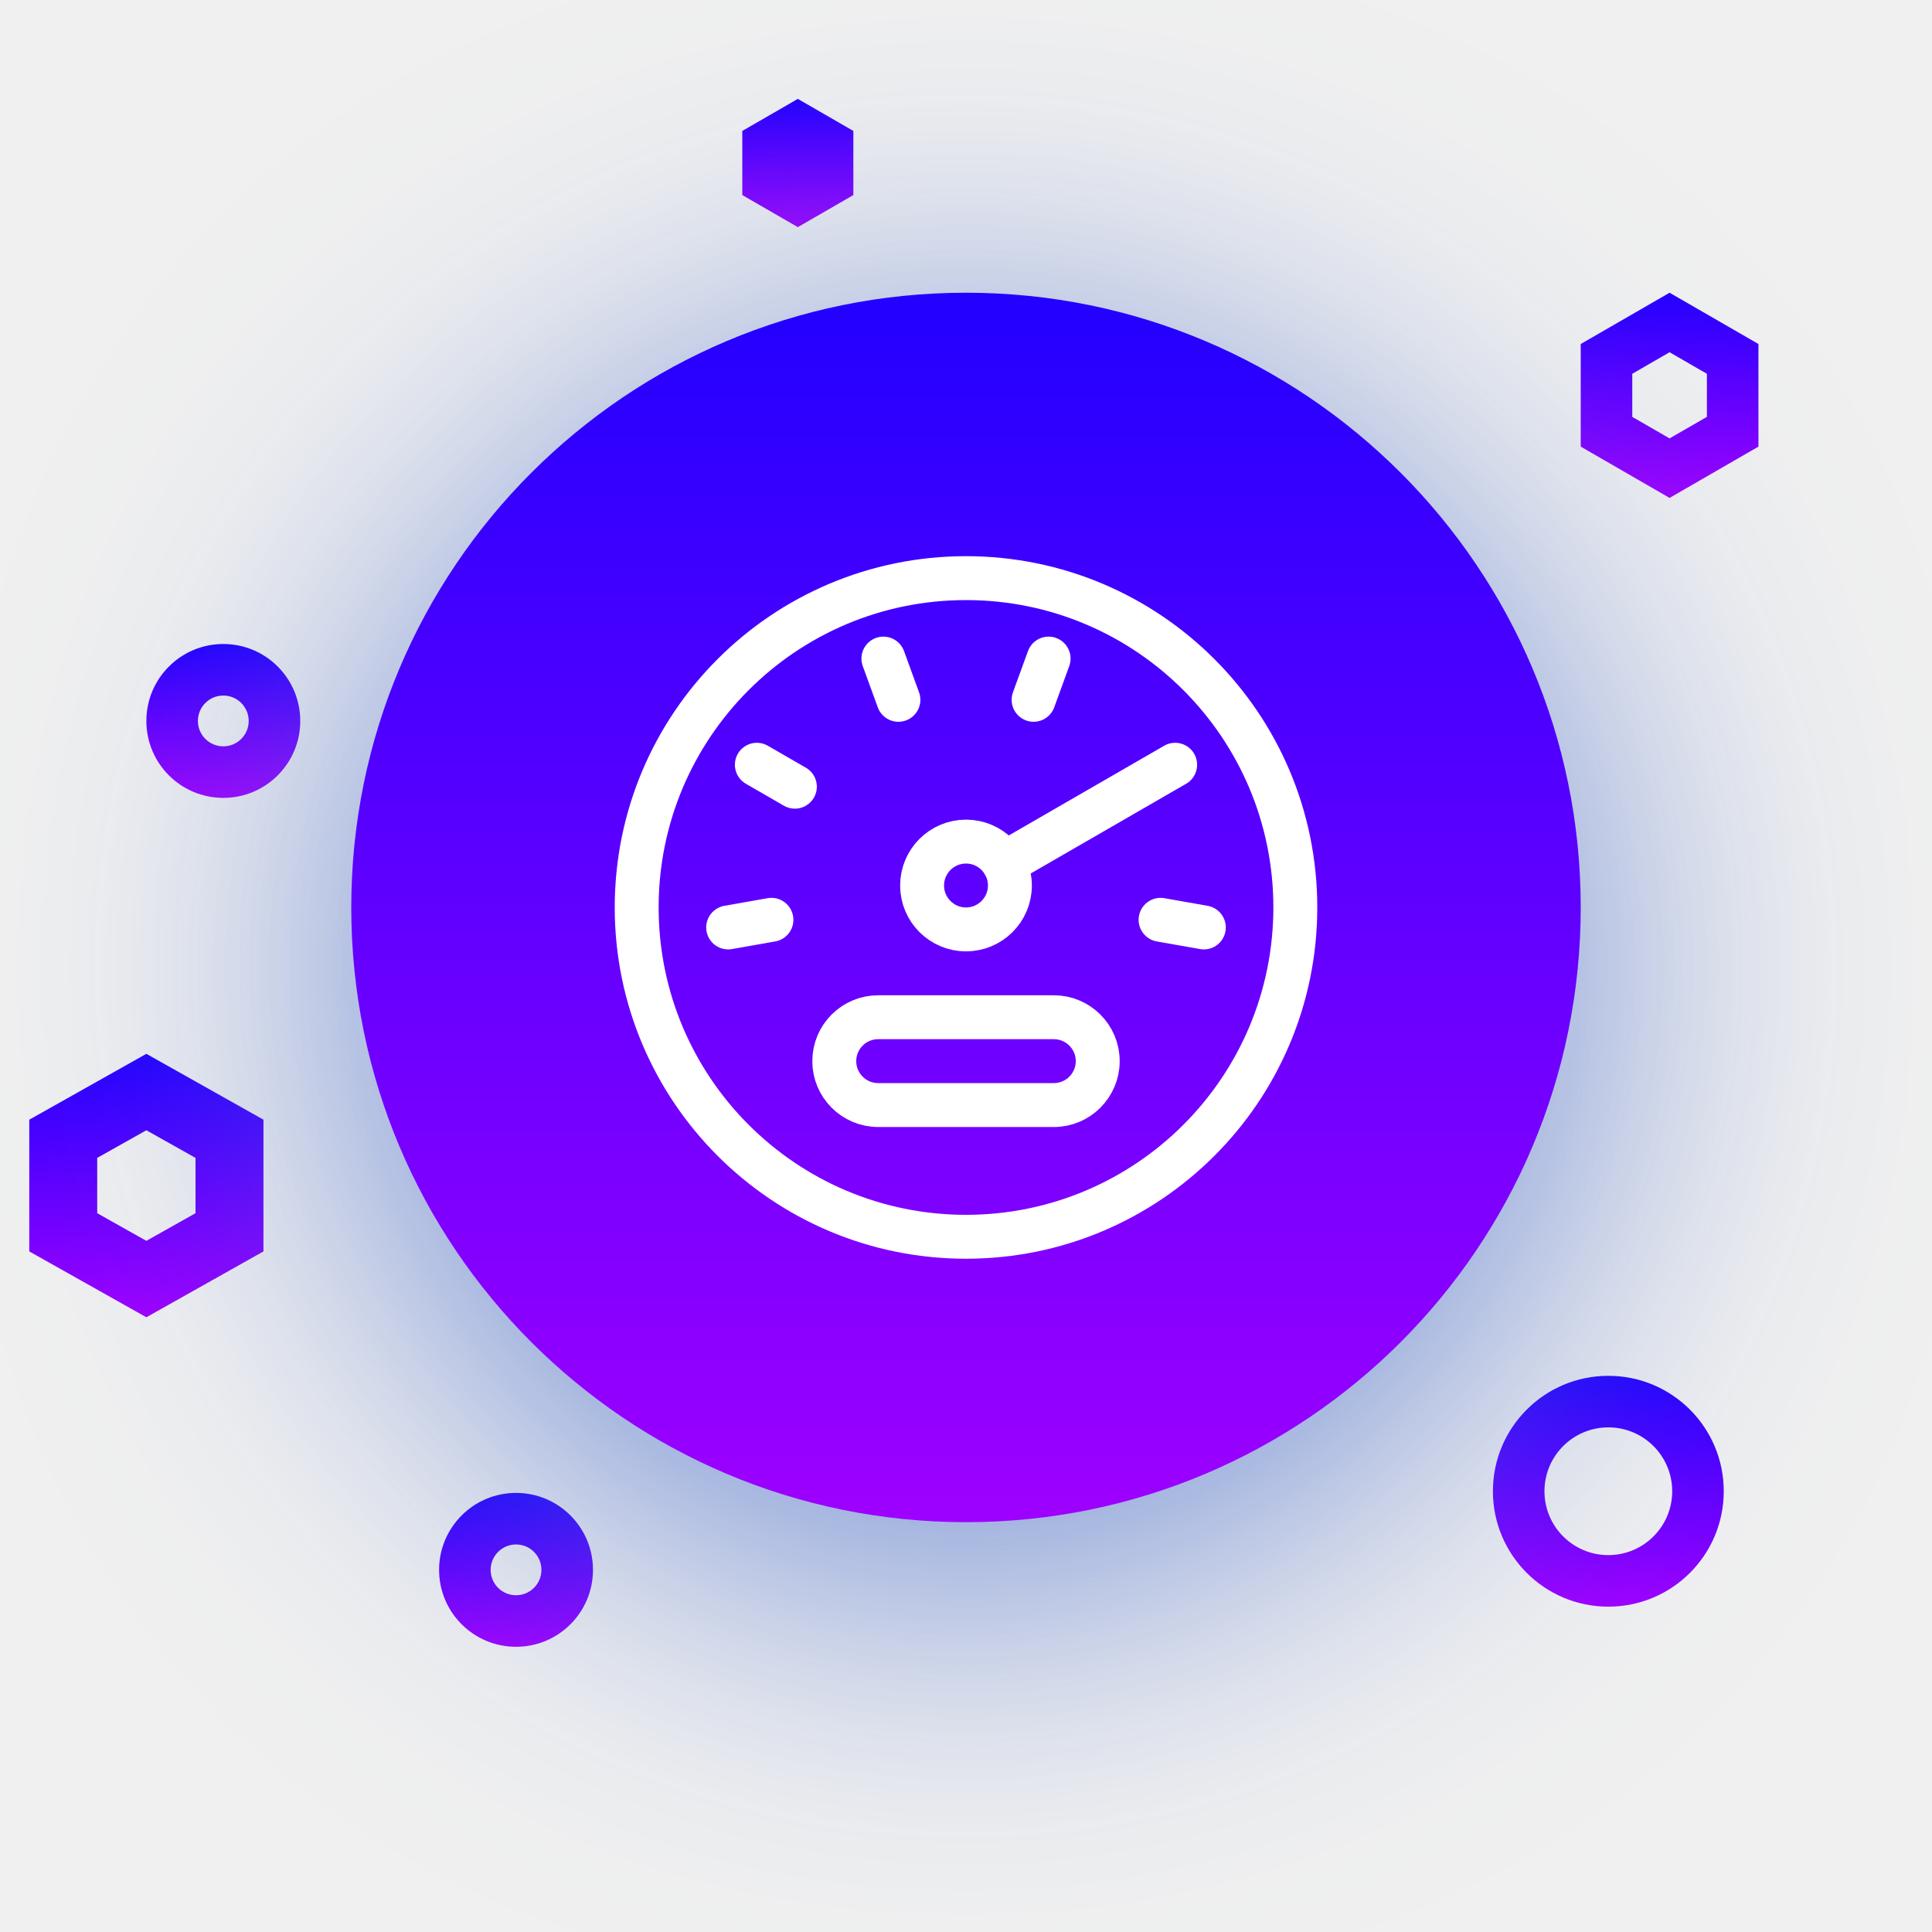
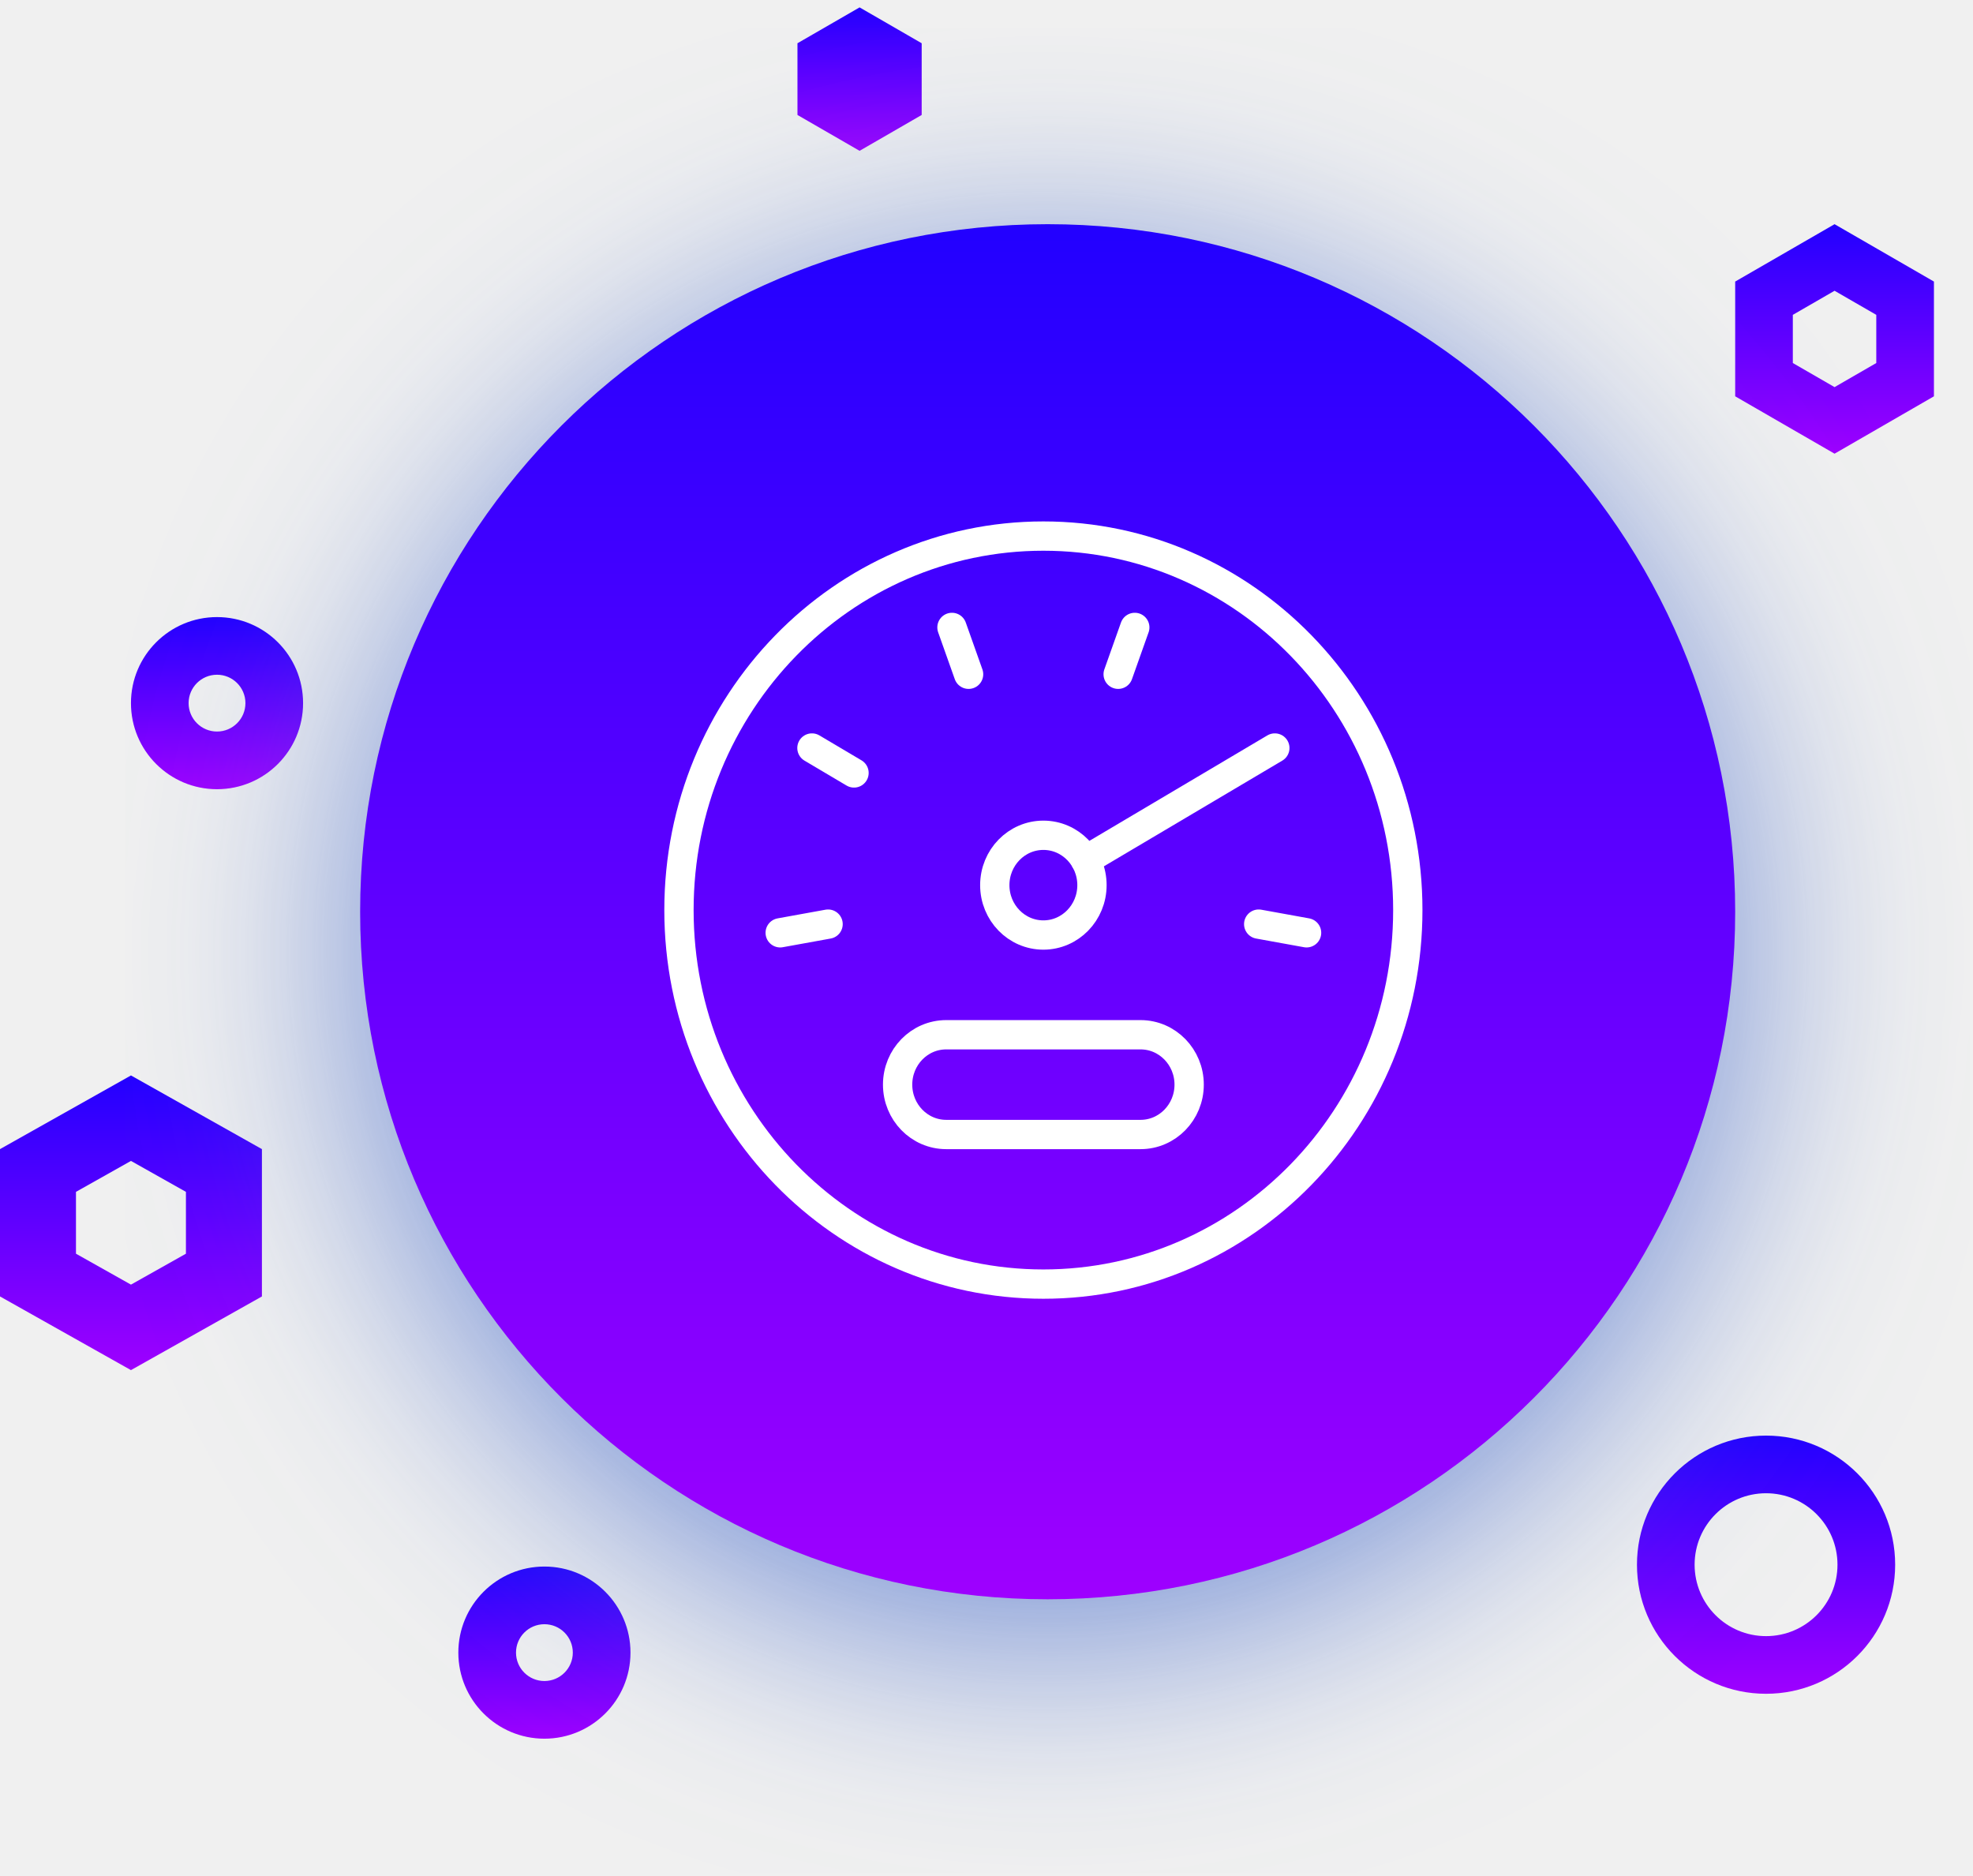
- <svg xmlns="http://www.w3.org/2000/svg" width="66" height="66" viewBox="0 0 66 66" fill="none">
-   <path fill-rule="evenodd" clip-rule="evenodd" d="M7.629 25.496C8.108 25.496 8.496 25.108 8.496 24.629C8.496 24.149 8.108 23.761 7.629 23.761C7.149 23.761 6.761 24.149 6.761 24.629C6.761 25.108 7.149 25.496 7.629 25.496ZM7.629 27.257C9.08 27.257 10.257 26.081 10.257 24.629C10.257 23.177 9.08 22 7.629 22C6.177 22 5 23.177 5 24.629C5 26.081 6.177 27.257 7.629 27.257Z" fill="url(#paint0_linear_1_36)" />
-   <path fill-rule="evenodd" clip-rule="evenodd" d="M17.629 54.496C18.108 54.496 18.496 54.108 18.496 53.629C18.496 53.15 18.108 52.761 17.629 52.761C17.149 52.761 16.761 53.15 16.761 53.629C16.761 54.108 17.149 54.496 17.629 54.496ZM17.629 56.257C19.081 56.257 20.257 55.081 20.257 53.629C20.257 52.177 19.081 51 17.629 51C16.177 51 15 52.177 15 53.629C15 55.081 16.177 56.257 17.629 56.257Z" fill="url(#paint1_linear_1_36)" />
-   <path fill-rule="evenodd" clip-rule="evenodd" d="M54.943 53.125C56.148 53.125 57.125 52.148 57.125 50.943C57.125 49.738 56.148 48.761 54.943 48.761C53.738 48.761 52.761 49.738 52.761 50.943C52.761 52.148 53.738 53.125 54.943 53.125ZM54.943 54.886C57.121 54.886 58.886 53.121 58.886 50.943C58.886 48.765 57.121 47 54.943 47C52.765 47 51 48.765 51 50.943C51 53.121 52.765 54.886 54.943 54.886Z" fill="url(#paint2_linear_1_36)" />
-   <path fill-rule="evenodd" clip-rule="evenodd" d="M57.035 12.033L55.761 12.769V14.241L57.035 14.976L58.31 14.241V12.769L57.035 12.033ZM60.071 11.752L57.035 10L54 11.752V15.257L57.035 17.01L60.071 15.257V11.752Z" fill="url(#paint3_linear_1_36)" />
-   <path fill-rule="evenodd" clip-rule="evenodd" d="M5 38.611L3.321 39.555V41.445L5 42.389L6.679 41.445V39.555L5 38.611ZM9 38.25L5 36L1 38.25V42.75L5 45L9 42.75V38.25Z" fill="url(#paint4_linear_1_36)" />
-   <path fill-rule="evenodd" clip-rule="evenodd" d="M25.358 6.664V4.473L27.255 3.378L29.152 4.473V6.664L27.255 7.759L25.358 6.664Z" fill="url(#paint5_linear_1_36)" />
-   <g filter="url(#filter0_d_1_36)">
-     <circle cx="33" cy="31" r="21" fill="url(#paint6_linear_1_36)" />
+ <svg xmlns="http://www.w3.org/2000/svg" width="101" height="96" viewBox="0 0 101 96" fill="none">
+   <path fill-rule="evenodd" clip-rule="evenodd" d="M11.109 37.447C11.912 37.447 12.564 36.796 12.564 35.993C12.564 35.19 11.912 34.539 11.109 34.539C10.306 34.539 9.655 35.19 9.655 35.993C9.655 36.796 10.306 37.447 11.109 37.447ZM11.109 40.399C13.543 40.399 15.515 38.426 15.515 35.993C15.515 33.56 13.543 31.588 11.109 31.588C8.676 31.588 6.704 33.56 6.704 35.993C6.704 38.426 8.676 40.399 11.109 40.399Z" fill="url(#paint0_linear_8_169)" />
+   <path fill-rule="evenodd" clip-rule="evenodd" d="M27.869 86.05C28.672 86.05 29.323 85.399 29.323 84.596C29.323 83.793 28.672 83.142 27.869 83.142C27.066 83.142 26.415 83.793 26.415 84.596C26.415 85.399 27.066 86.05 27.869 86.05ZM27.869 89.002C30.302 89.002 32.275 87.029 32.275 84.596C32.275 82.163 30.302 80.19 27.869 80.19C25.436 80.19 23.463 82.163 23.463 84.596C23.463 87.029 25.436 89.002 27.869 89.002Z" fill="url(#paint1_linear_8_169)" />
+   <path fill-rule="evenodd" clip-rule="evenodd" d="M90.406 83.752C92.426 83.752 94.063 82.115 94.063 80.095C94.063 78.075 92.426 76.438 90.406 76.438C88.387 76.438 86.749 78.075 86.749 80.095C86.749 82.115 88.387 83.752 90.406 83.752ZM90.406 86.703C94.056 86.703 97.015 83.745 97.015 80.095C97.015 76.445 94.056 73.487 90.406 73.487C86.757 73.487 83.798 76.445 83.798 80.095C83.798 83.745 86.757 86.703 90.406 86.703Z" fill="url(#paint2_linear_8_169)" />
+   <path fill-rule="evenodd" clip-rule="evenodd" d="M93.913 14.884L91.777 16.117V18.583L93.913 19.816L96.049 18.583V16.117L93.913 14.884ZM99 14.413L93.913 11.476L88.826 14.413V20.287L93.913 23.224L99 20.287V14.413Z" fill="url(#paint3_linear_8_169)" />
+   <path fill-rule="evenodd" clip-rule="evenodd" d="M6.704 59.426L3.889 61.01V64.176L6.704 65.759L9.518 64.176V61.01L6.704 59.426ZM13.408 58.822L6.704 55.051L0 58.822V66.364L6.704 70.135L13.408 66.364V58.822Z" fill="url(#paint4_linear_8_169)" />
+   <path fill-rule="evenodd" clip-rule="evenodd" d="M40.823 5.885V2.214L44.003 0.378L47.182 2.214V5.885L44.003 7.721L40.823 5.885Z" fill="url(#paint5_linear_8_169)" />
+   <g filter="url(#filter0_d_8_169)">
+     <circle cx="53.631" cy="46.671" r="35.195" fill="url(#paint6_linear_8_169)" />
  </g>
-   <path fill-rule="evenodd" clip-rule="evenodd" d="M33 42.25C39.213 42.25 44.25 37.213 44.25 31C44.25 24.787 39.213 19.75 33 19.75C26.787 19.75 21.75 24.787 21.75 31C21.75 37.213 26.787 42.25 33 42.25Z" stroke="white" stroke-width="1.5" stroke-linecap="round" stroke-linejoin="round" />
-   <path fill-rule="evenodd" clip-rule="evenodd" d="M33 31.75C33.828 31.75 34.5 31.078 34.5 30.25C34.5 29.422 33.828 28.75 33 28.75C32.172 28.75 31.5 29.422 31.5 30.25C31.5 31.078 32.172 31.75 33 31.75Z" stroke="white" stroke-width="1.5" stroke-linecap="round" stroke-linejoin="round" />
-   <path fill-rule="evenodd" clip-rule="evenodd" d="M37.5 36.25C37.5 37.078 36.828 37.75 36 37.75H30C29.172 37.75 28.5 37.078 28.5 36.25C28.5 35.422 29.172 34.75 30 34.75H36C36.828 34.75 37.5 35.422 37.5 36.25Z" stroke="white" stroke-width="1.5" stroke-linecap="round" stroke-linejoin="round" />
-   <path d="M30.178 22.498L30.691 23.907" stroke="white" stroke-width="1.5" stroke-linecap="round" stroke-linejoin="round" />
-   <path d="M25.855 26.125L27.154 26.875" stroke="white" stroke-width="1.5" stroke-linecap="round" stroke-linejoin="round" />
-   <path d="M24.875 31.683L26.353 31.422" stroke="white" stroke-width="1.5" stroke-linecap="round" stroke-linejoin="round" />
-   <path d="M35.822 22.498L35.309 23.907" stroke="white" stroke-width="1.5" stroke-linecap="round" stroke-linejoin="round" />
-   <path d="M40.145 26.125L34.299 29.5" stroke="white" stroke-width="1.5" stroke-linecap="round" stroke-linejoin="round" />
-   <path d="M41.125 31.683L39.647 31.422" stroke="white" stroke-width="1.5" stroke-linecap="round" stroke-linejoin="round" />
+   <path fill-rule="evenodd" clip-rule="evenodd" d="M53.412 65.732C63.714 65.732 72.067 57.16 72.067 46.586C72.067 36.013 63.714 27.441 53.412 27.441C43.109 27.441 34.757 36.013 34.757 46.586C34.757 57.16 43.109 65.732 53.412 65.732Z" stroke="white" stroke-width="1.5" stroke-linecap="round" stroke-linejoin="round" />
+   <path fill-rule="evenodd" clip-rule="evenodd" d="M53.412 47.863C54.785 47.863 55.899 46.72 55.899 45.31C55.899 43.9 54.785 42.757 53.412 42.757C52.038 42.757 50.924 43.9 50.924 45.31C50.924 46.72 52.038 47.863 53.412 47.863Z" stroke="white" stroke-width="1.5" stroke-linecap="round" stroke-linejoin="round" />
+   <path fill-rule="evenodd" clip-rule="evenodd" d="M60.874 55.521C60.874 56.931 59.76 58.074 58.386 58.074H48.437C47.063 58.074 45.95 56.931 45.95 55.521C45.95 54.111 47.063 52.968 48.437 52.968H58.386C59.76 52.968 60.874 54.111 60.874 55.521Z" stroke="white" stroke-width="1.5" stroke-linecap="round" stroke-linejoin="round" />
+   <path d="M48.732 32.117L49.583 34.515" stroke="white" stroke-width="1.5" stroke-linecap="round" stroke-linejoin="round" />
+   <path d="M41.564 38.29L43.718 39.566" stroke="white" stroke-width="1.5" stroke-linecap="round" stroke-linejoin="round" />
+   <path d="M39.939 47.749L42.39 47.305" stroke="white" stroke-width="1.5" stroke-linecap="round" stroke-linejoin="round" />
+   <path d="M58.091 32.117L57.24 34.515" stroke="white" stroke-width="1.5" stroke-linecap="round" stroke-linejoin="round" />
+   <path d="M65.26 38.29L55.566 44.034" stroke="white" stroke-width="1.5" stroke-linecap="round" stroke-linejoin="round" />
+   <path d="M66.885 47.749L64.434 47.305" stroke="white" stroke-width="1.5" stroke-linecap="round" stroke-linejoin="round" />
  <defs>
-     <filter id="filter0_d_1_36" x="0" y="0" width="66" height="66" filterUnits="userSpaceOnUse" color-interpolation-filters="sRGB">
+     <filter id="filter0_d_8_169" x="6.436" y="1.476" width="94.39" height="94.39" filterUnits="userSpaceOnUse" color-interpolation-filters="sRGB">
      <feFlood flood-opacity="0" result="BackgroundImageFix" />
      <feColorMatrix in="SourceAlpha" type="matrix" values="0 0 0 0 0 0 0 0 0 0 0 0 0 0 0 0 0 0 127 0" result="hardAlpha" />
      <feOffset dy="2" />
      <feGaussianBlur stdDeviation="6" />
      <feColorMatrix type="matrix" values="0 0 0 0 0.31 0 0 0 0 0.448 0 0 0 0 0.804 0 0 0 0.8 0" />
-       <feBlend mode="normal" in2="BackgroundImageFix" result="effect1_dropShadow_1_36" />
-       <feBlend mode="normal" in="SourceGraphic" in2="effect1_dropShadow_1_36" result="shape" />
+       <feBlend mode="normal" in2="BackgroundImageFix" result="effect1_dropShadow_8_169" />
+       <feBlend mode="normal" in="SourceGraphic" in2="effect1_dropShadow_8_169" result="shape" />
    </filter>
-     <linearGradient id="paint0_linear_1_36" x1="7.629" y1="22" x2="7.629" y2="27.257" gradientUnits="userSpaceOnUse">
+     <linearGradient id="paint0_linear_8_169" x1="11.109" y1="31.588" x2="11.109" y2="40.399" gradientUnits="userSpaceOnUse">
      <stop stop-color="#2200FF" />
      <stop offset="1" stop-color="#9E00FF" />
    </linearGradient>
-     <linearGradient id="paint1_linear_1_36" x1="17.629" y1="51" x2="17.629" y2="56.257" gradientUnits="userSpaceOnUse">
+     <linearGradient id="paint1_linear_8_169" x1="27.869" y1="80.19" x2="27.869" y2="89.002" gradientUnits="userSpaceOnUse">
      <stop stop-color="#2200FF" />
      <stop offset="1" stop-color="#9E00FF" />
    </linearGradient>
-     <linearGradient id="paint2_linear_1_36" x1="54.943" y1="47" x2="54.943" y2="54.886" gradientUnits="userSpaceOnUse">
+     <linearGradient id="paint2_linear_8_169" x1="90.406" y1="73.487" x2="90.406" y2="86.703" gradientUnits="userSpaceOnUse">
      <stop stop-color="#2200FF" />
      <stop offset="1" stop-color="#9E00FF" />
    </linearGradient>
-     <linearGradient id="paint3_linear_1_36" x1="57.035" y1="10" x2="57.035" y2="17.01" gradientUnits="userSpaceOnUse">
+     <linearGradient id="paint3_linear_8_169" x1="93.913" y1="11.476" x2="93.913" y2="23.224" gradientUnits="userSpaceOnUse">
      <stop stop-color="#2200FF" />
      <stop offset="1" stop-color="#9E00FF" />
    </linearGradient>
-     <linearGradient id="paint4_linear_1_36" x1="5" y1="36" x2="5" y2="45" gradientUnits="userSpaceOnUse">
+     <linearGradient id="paint4_linear_8_169" x1="6.704" y1="55.051" x2="6.704" y2="70.135" gradientUnits="userSpaceOnUse">
      <stop stop-color="#2200FF" />
      <stop offset="1" stop-color="#9E00FF" />
    </linearGradient>
-     <linearGradient id="paint5_linear_1_36" x1="27.255" y1="3.378" x2="27.255" y2="7.759" gradientUnits="userSpaceOnUse">
+     <linearGradient id="paint5_linear_8_169" x1="44.003" y1="0.378" x2="44.003" y2="7.721" gradientUnits="userSpaceOnUse">
      <stop stop-color="#2200FF" />
      <stop offset="1" stop-color="#9E00FF" />
    </linearGradient>
-     <linearGradient id="paint6_linear_1_36" x1="33" y1="10" x2="33" y2="52" gradientUnits="userSpaceOnUse">
+     <linearGradient id="paint6_linear_8_169" x1="53.631" y1="11.476" x2="53.631" y2="81.866" gradientUnits="userSpaceOnUse">
      <stop stop-color="#2200FF" />
      <stop offset="1" stop-color="#9E00FF" />
    </linearGradient>
  </defs>
</svg>
